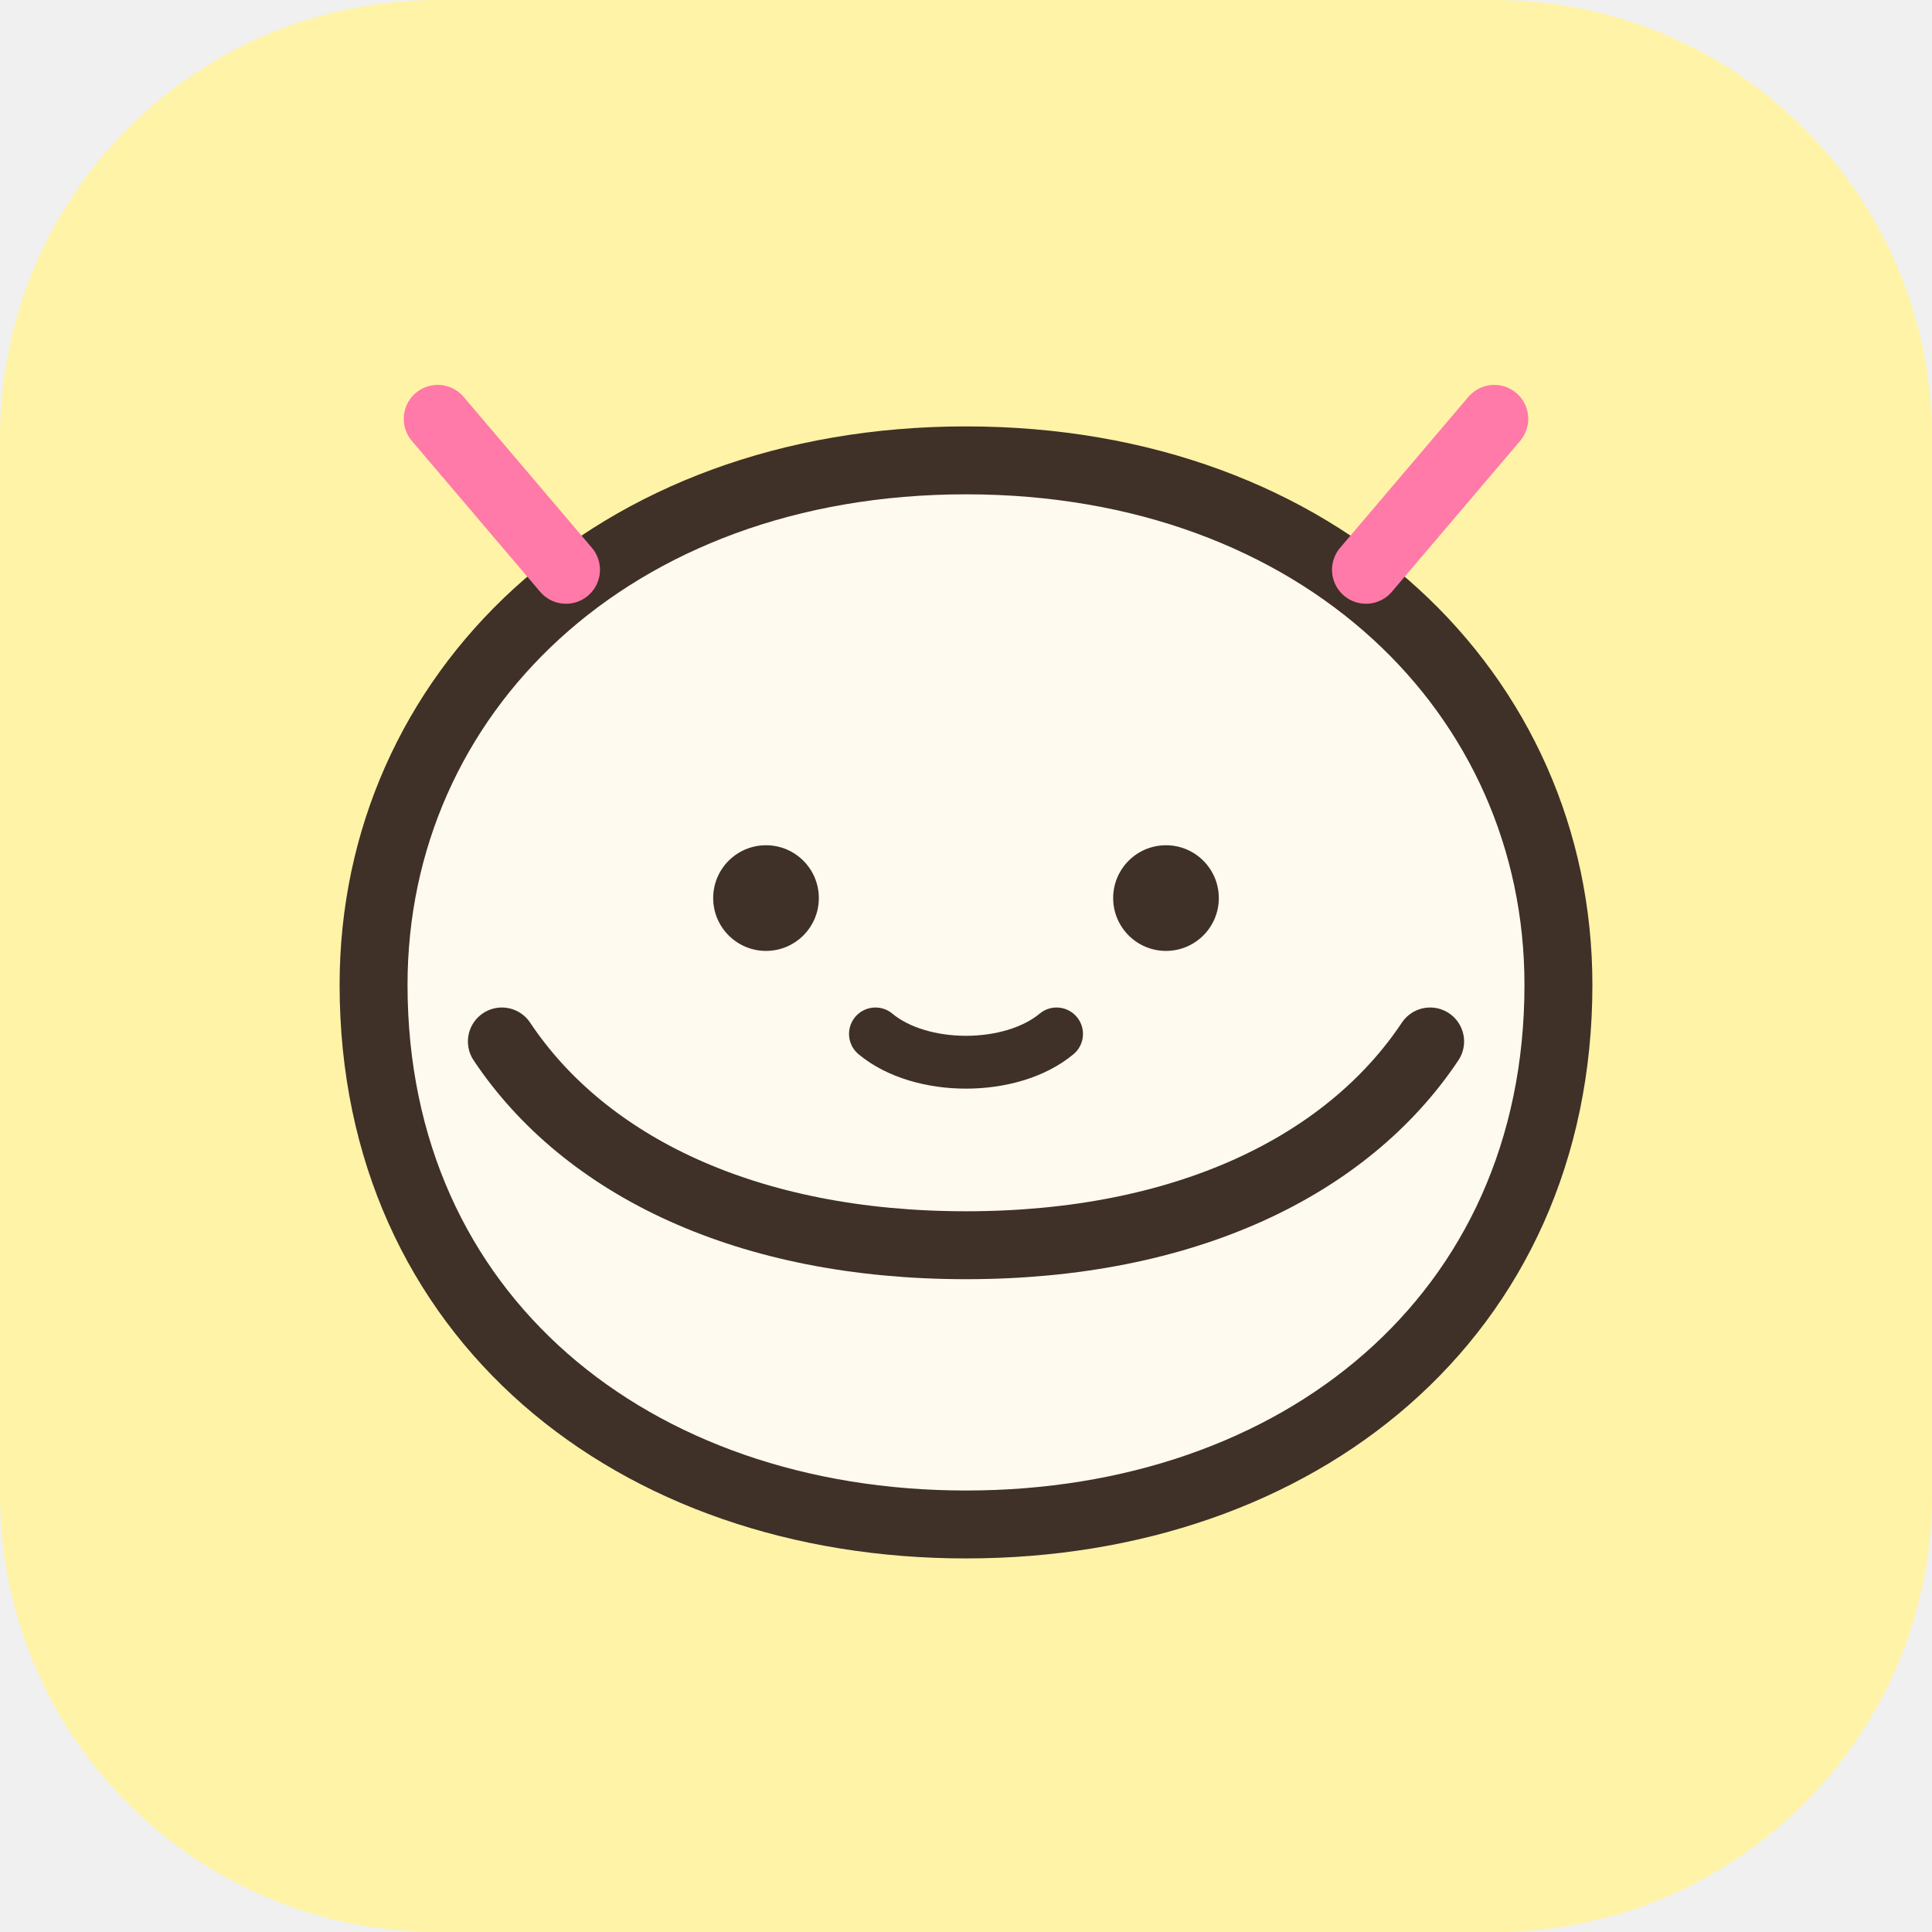
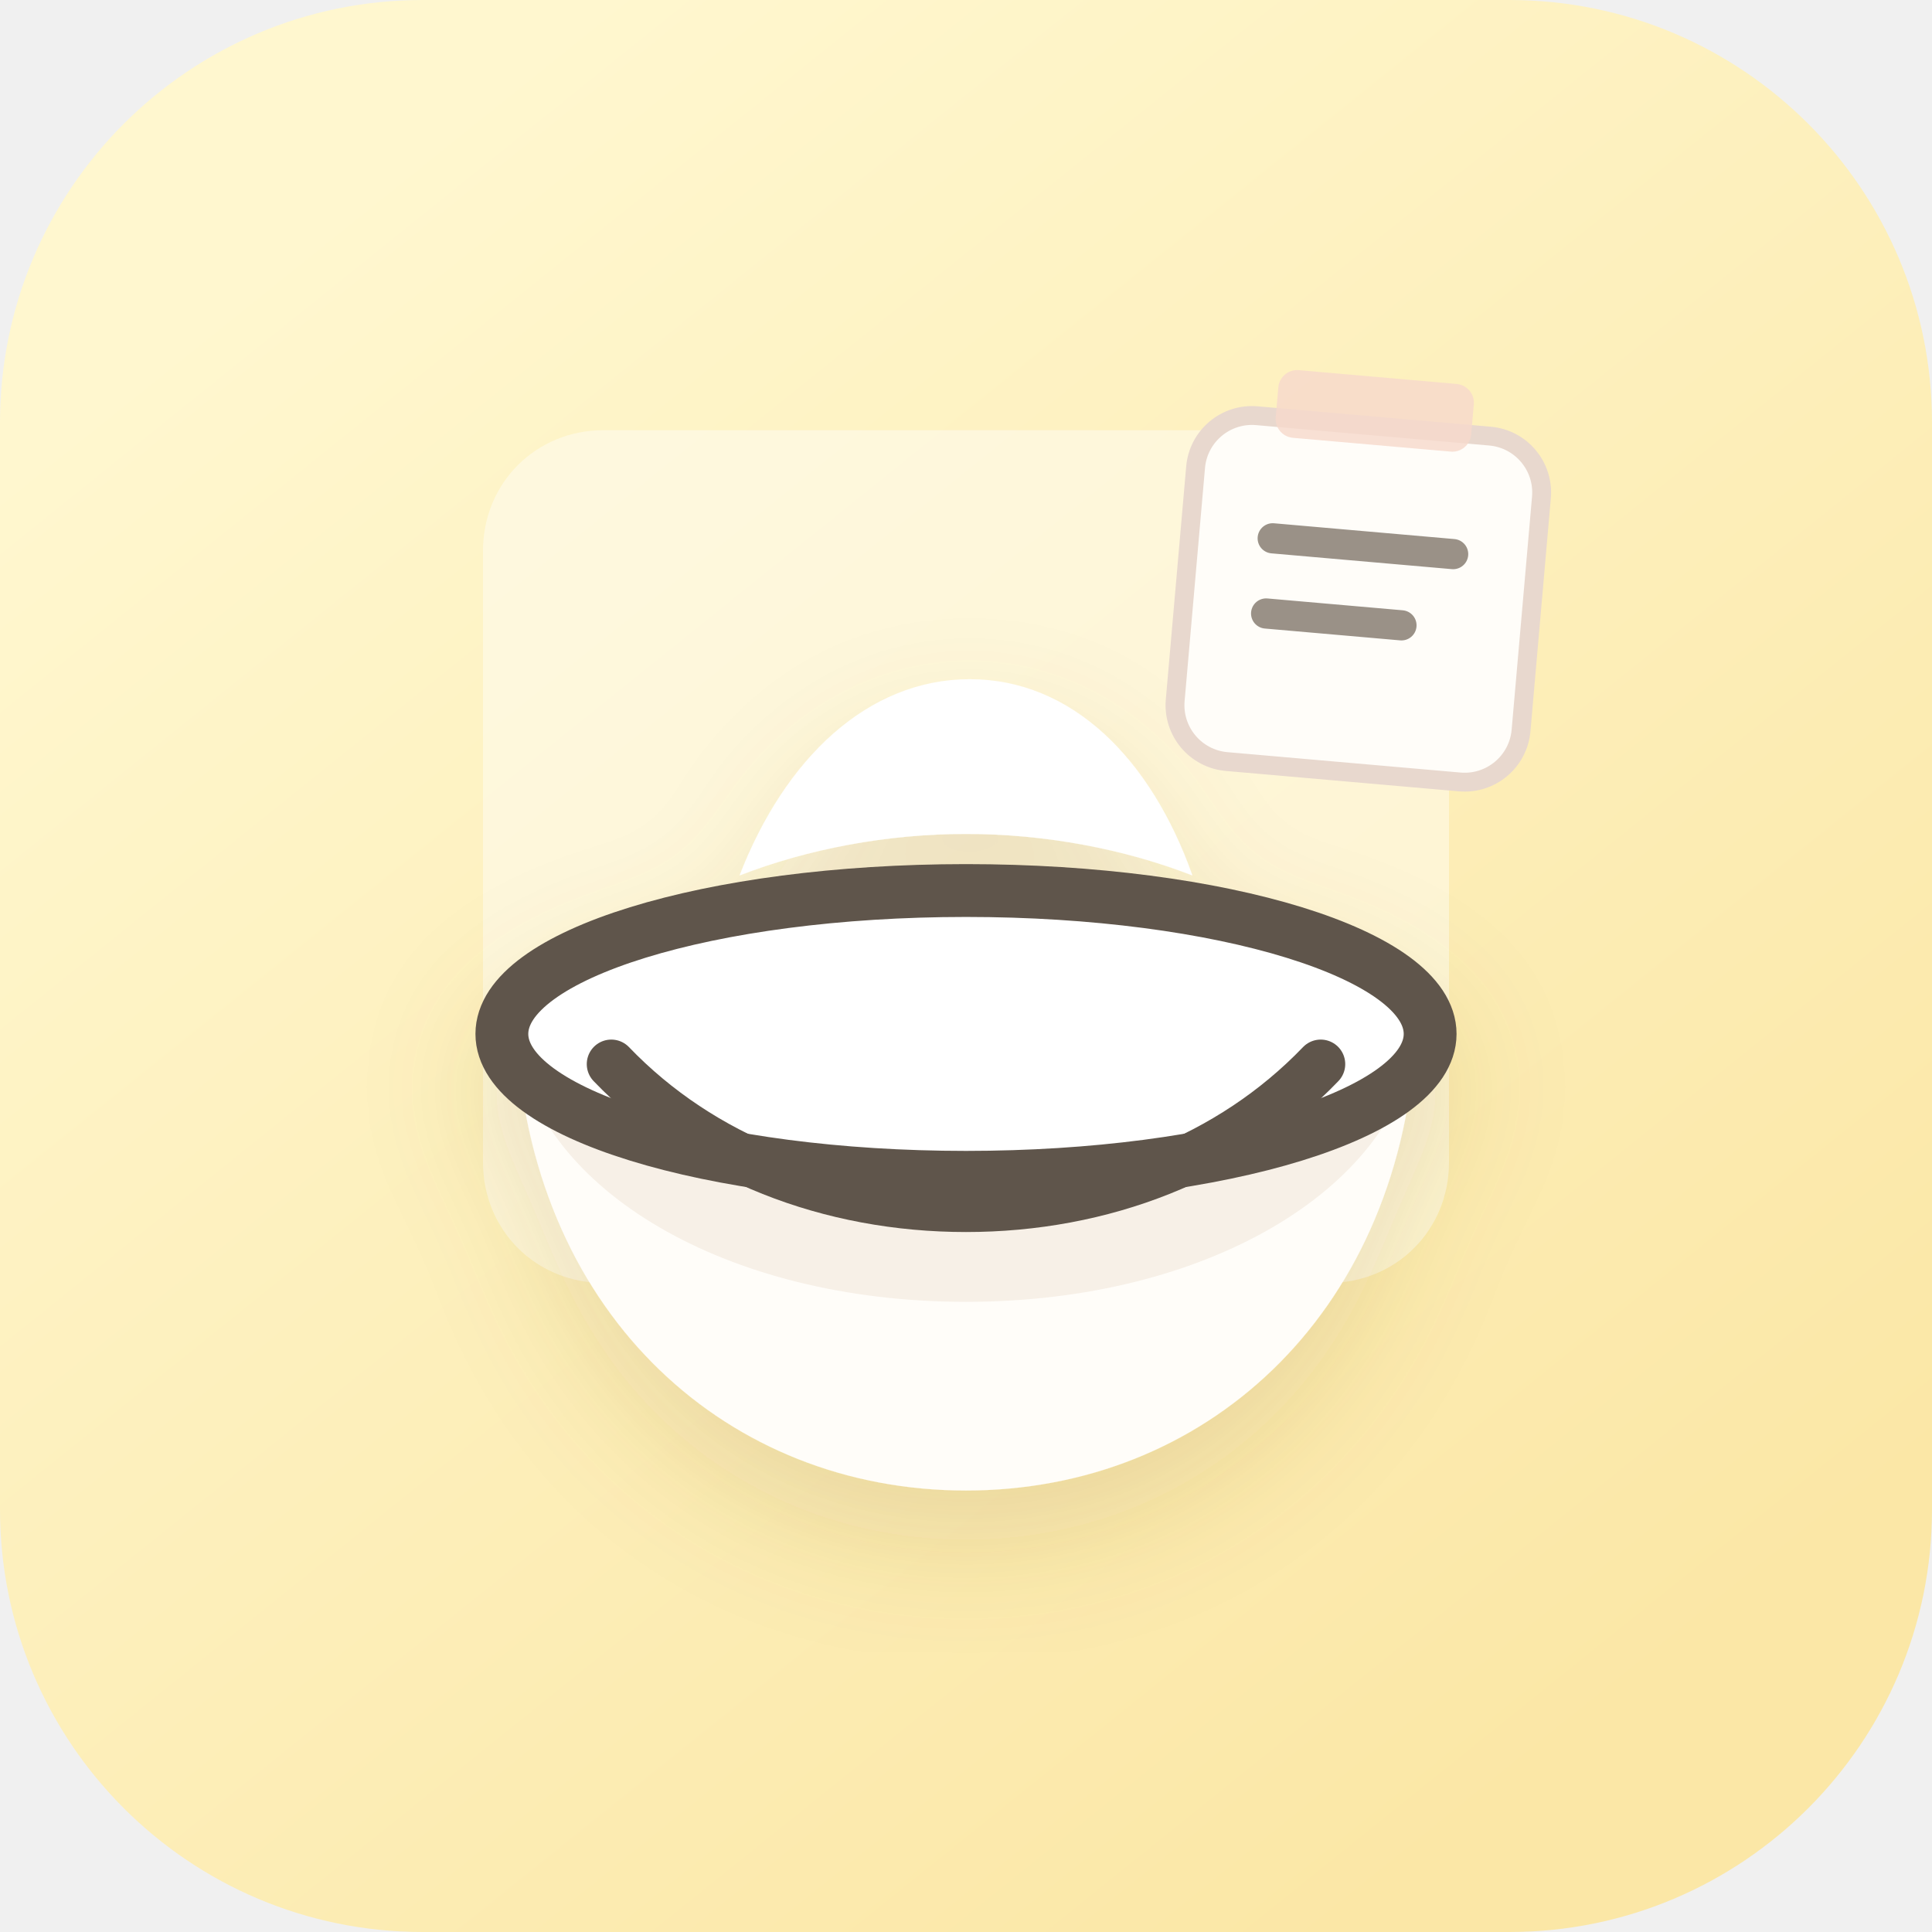
- <svg xmlns="http://www.w3.org/2000/svg" viewBox="0 0 512 512">
-   <rect width="512" height="512" rx="116" fill="#FFF3A7" />
-   <path d="M99 261c0-77 63-139 157-139s157 62 157 139c0 88-69 143-157 143S99 349 99 261z" fill="#fffaf0" stroke="#3f3028" stroke-width="18" />
-   <path d="M133 276c22 33 65 54 123 54s101-21 123-54" fill="none" stroke="#3f3028" stroke-width="18" stroke-linecap="round" />
-   <circle cx="203" cy="238" r="14" fill="#3f3028" />
-   <circle cx="309" cy="238" r="14" fill="#3f3028" />
-   <path d="M232 274c12 10 36 10 48 0" fill="none" stroke="#3f3028" stroke-width="14" stroke-linecap="round" />
-   <path d="M150 151 116 111M362 151l34-40" stroke="#ff7aa8" stroke-width="18" stroke-linecap="round" />
+ <svg xmlns="http://www.w3.org/2000/svg" viewBox="0 0 512 512" role="img" aria-label="도밥도밥 앱 아이콘">
+   <defs>
+     <linearGradient id="bg" x1="92" y1="52" x2="420" y2="460" gradientUnits="userSpaceOnUse">
+       <stop stop-color="#FFF7CF" />
+       <stop offset="1" stop-color="#FBE7A6" />
+     </linearGradient>
+     <filter id="softShadow" x="-20%" y="-20%" width="140%" height="140%">
+       <feDropShadow dx="0" dy="14" stdDeviation="16" flood-color="#8D6E2F" flood-opacity="0.16" />
+     </filter>
+   </defs>
+   <rect width="512" height="512" rx="112" fill="url(#bg)" />
+   <path d="M128 146c0-18 14-32 32-32h192c18 0 32 14 32 32v162c0 18-14 32-32 32H160c-18 0-32-14-32-32V146z" fill="#FFFDF7" opacity=".48" />
+   <g filter="url(#softShadow)">
+     <path d="M137 277c5 72 56 118 119 118s114-46 119-118H137z" fill="#FFFDF9" />
+     <path d="M137 277h238c-6 38-55 68-119 68s-113-30-119-68z" fill="#F7F0E7" />
+     <path d="M133 274c0-21 55-38 123-38s123 17 123 38-55 38-123 38-123-17-123-38z" fill="#FFFFFF" stroke="#5E554B" stroke-width="14" />
+     <path d="M162 282c24 25 58 38 94 38s70-13 94-38" fill="none" stroke="#5E554B" stroke-width="13" stroke-linecap="round" />
+     <path d="M196 232c12-31 34-52 61-52s48 21 59 52c-18-7-39-11-60-11s-42 4-60 11z" fill="#FFFFFF" />
+   </g>
+   <g transform="rotate(5 352 158)">
+     <rect x="314" y="112" width="92" height="92" rx="15" fill="#FFFDF9" stroke="#E8D8CE" stroke-width="5" />
+     <rect x="334" y="99" width="52" height="18" rx="5" fill="#F7D9CC" opacity=".82" />
+     <path d="M336 144h48M336 164h36" stroke="#9A9187" stroke-width="8" stroke-linecap="round" />
+   </g>
</svg>
